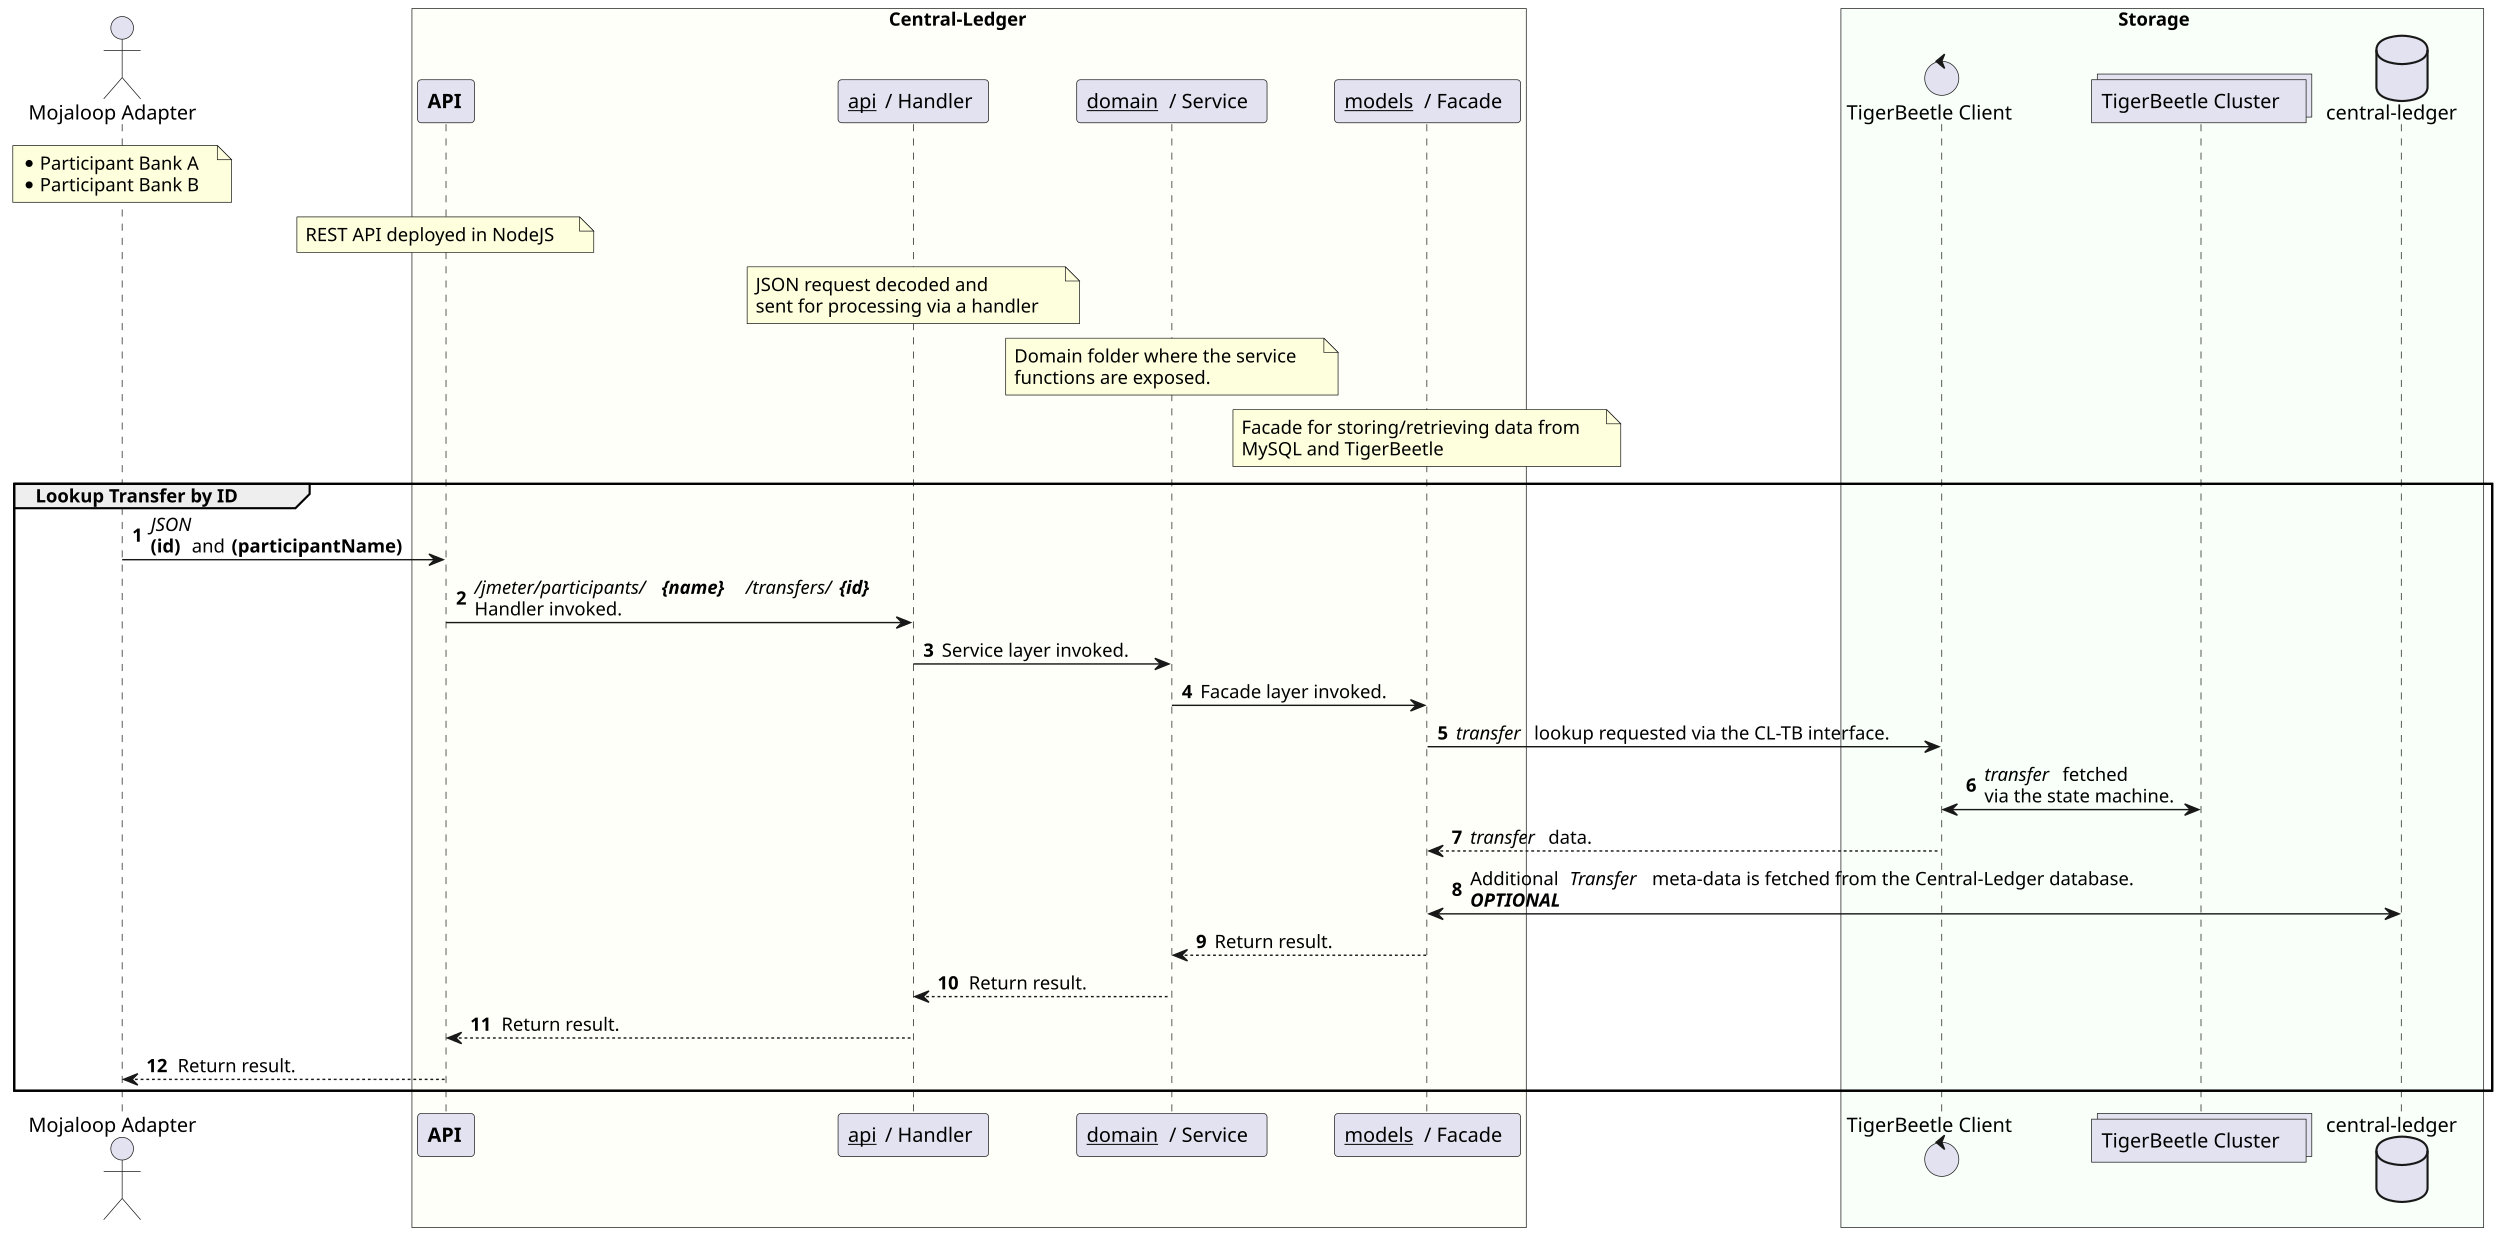
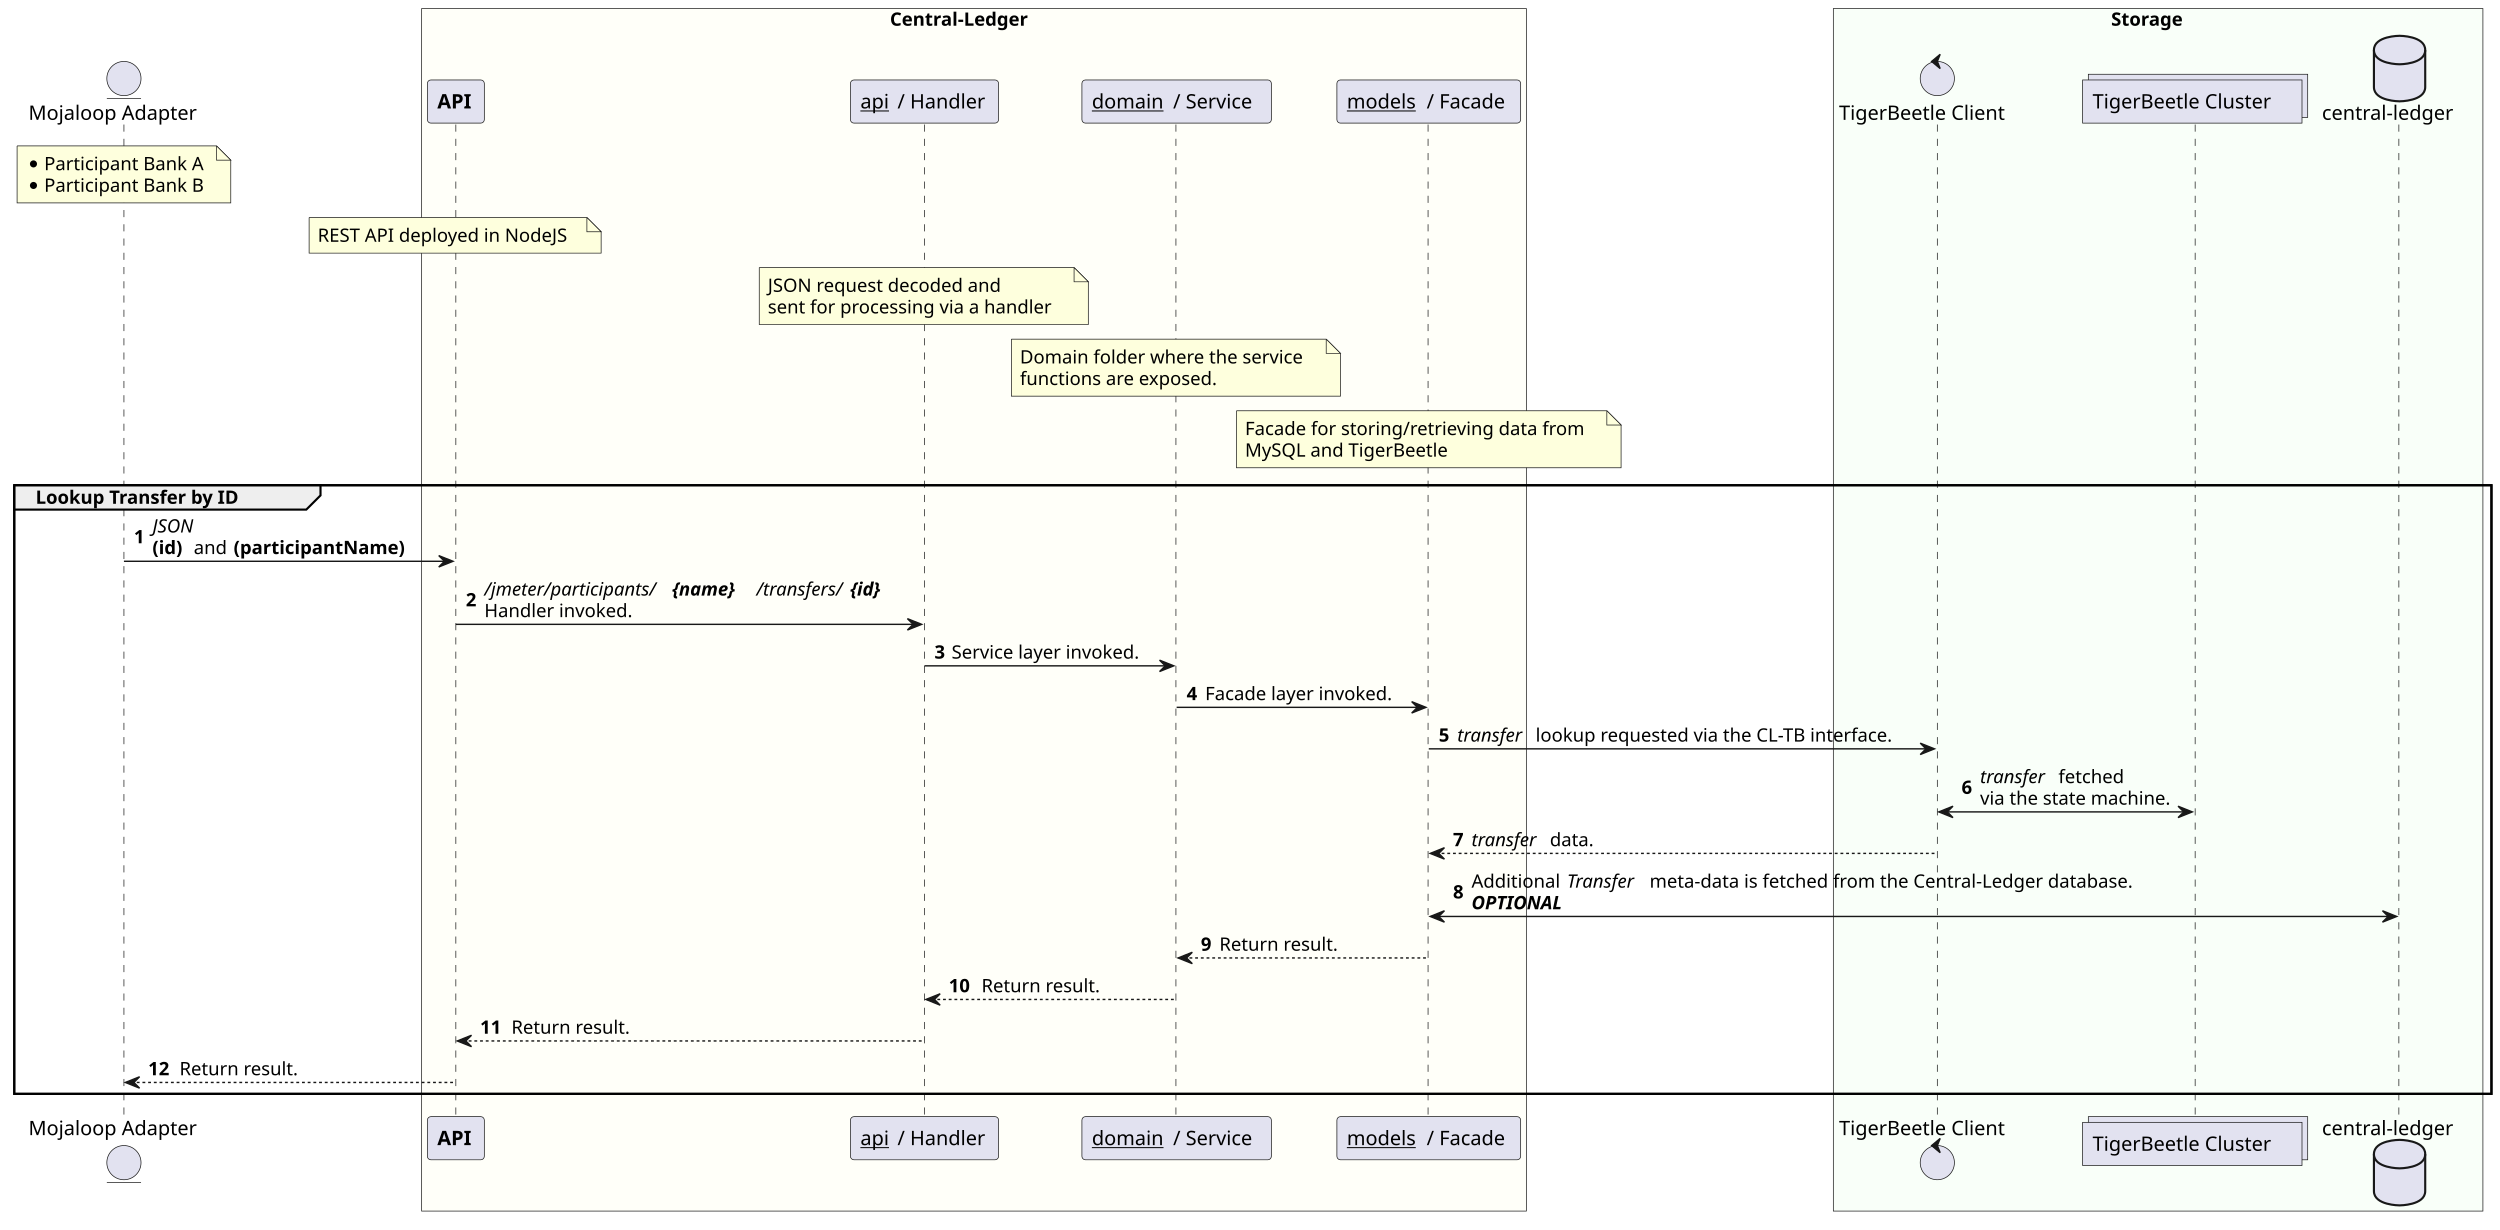
- <svg xmlns="http://www.w3.org/2000/svg" contentStyleType="text/css" height="870px" preserveAspectRatio="none" style="width:1760px;height:870px;background:#FFFFFF;" version="1.1" viewBox="0 0 1760 870" width="1760px" zoomAndPan="magnify">
+ <svg xmlns="http://www.w3.org/2000/svg" contentStyleType="text/css" height="863px" preserveAspectRatio="none" style="width:1755px;height:863px;background:#FFFFFF;" version="1.1" viewBox="0 0 1755 863" width="1755px" zoomAndPan="magnify">
  <defs />
  <g>
-     <rect fill="#FFFFF9" height="858.18" style="stroke:#181818;stroke-width:0.5;" width="784.5" x="290" y="6" />
-     <text fill="#000000" font-family="sans-serif" font-size="13" font-weight="bold" lengthAdjust="spacing" textLength="108" x="625.75" y="18.067">Central-Ledger</text>
-     <rect fill="#F9FFF9" height="858.18" style="stroke:#181818;stroke-width:0.5;" width="452.5" x="1296" y="6" />
-     <text fill="#000000" font-family="sans-serif" font-size="13" font-weight="bold" lengthAdjust="spacing" textLength="57" x="1491.25" y="18.067">Storage</text>
-     <rect height="427.258" style="stroke:#000000;stroke-width:1.5;fill:none;" width="1744.5" x="10" y="340.625" />
-     <line style="stroke:#181818;stroke-width:0.5;fill:none;stroke-dasharray:5.0,5.0;" x1="86" x2="86" y1="87.43" y2="784.883" />
-     <line style="stroke:#181818;stroke-width:0.5;fill:none;stroke-dasharray:5.0,5.0;" x1="314" x2="314" y1="87.43" y2="784.883" />
-     <line style="stroke:#181818;stroke-width:0.5;fill:none;stroke-dasharray:5.0,5.0;" x1="643" x2="643" y1="87.43" y2="784.883" />
-     <line style="stroke:#181818;stroke-width:0.5;fill:none;stroke-dasharray:5.0,5.0;" x1="825" x2="825" y1="87.43" y2="784.883" />
-     <line style="stroke:#181818;stroke-width:0.5;fill:none;stroke-dasharray:5.0,5.0;" x1="1004.5" x2="1004.5" y1="87.43" y2="784.883" />
-     <line style="stroke:#181818;stroke-width:0.5;fill:none;stroke-dasharray:5.0,5.0;" x1="1367" x2="1367" y1="87.43" y2="784.883" />
-     <line style="stroke:#181818;stroke-width:0.5;fill:none;stroke-dasharray:5.0,5.0;" x1="1549.5" x2="1549.5" y1="87.43" y2="784.883" />
-     <line style="stroke:#181818;stroke-width:0.5;fill:none;stroke-dasharray:5.0,5.0;" x1="1690.5" x2="1690.5" y1="87.43" y2="784.883" />
-     <text fill="#000000" font-family="sans-serif" font-size="14" lengthAdjust="spacing" textLength="126" x="20" y="84.128">Mojaloop Adapter</text>
-     <ellipse cx="86" cy="19.633" fill="#E2E2F0" rx="8" ry="8" style="stroke:#181818;stroke-width:0.5;" />
-     <path d="M86,27.633 L86,54.633 M73,35.633 L99,35.633 M86,54.633 L73,69.633 M86,54.633 L99,69.633 " fill="none" style="stroke:#181818;stroke-width:0.5;" />
-     <text fill="#000000" font-family="sans-serif" font-size="14" lengthAdjust="spacing" textLength="126" x="20" y="796.878">Mojaloop Adapter</text>
-     <ellipse cx="86" cy="808.68" fill="#E2E2F0" rx="8" ry="8" style="stroke:#181818;stroke-width:0.5;" />
-     <path d="M86,816.68 L86,843.68 M73,824.68 L99,824.68 M86,843.68 L73,858.68 M86,843.68 L99,858.68 " fill="none" style="stroke:#181818;stroke-width:0.5;" />
-     <rect fill="#E2E2F0" height="30.297" rx="2.5" ry="2.5" style="stroke:#181818;stroke-width:0.5;" width="40" x="294" y="56.133" />
-     <text fill="#000000" font-family="sans-serif" font-size="14" font-weight="bold" lengthAdjust="spacing" textLength="26" x="301" y="76.128">API</text>
-     <rect fill="#E2E2F0" height="30.297" rx="2.5" ry="2.5" style="stroke:#181818;stroke-width:0.5;" width="40" x="294" y="783.883" />
-     <text fill="#000000" font-family="sans-serif" font-size="14" font-weight="bold" lengthAdjust="spacing" textLength="26" x="301" y="803.878">API</text>
-     <rect fill="#E2E2F0" height="30.297" rx="2.5" ry="2.5" style="stroke:#181818;stroke-width:0.5;" width="106" x="590" y="56.133" />
-     <text fill="#000000" font-family="sans-serif" font-size="14" lengthAdjust="spacing" text-decoration="underline" textLength="22" x="597" y="76.128">api</text>
-     <text fill="#000000" font-family="sans-serif" font-size="14" lengthAdjust="spacing" textLength="66" x="623" y="76.128">/ Handler</text>
-     <rect fill="#E2E2F0" height="30.297" rx="2.5" ry="2.5" style="stroke:#181818;stroke-width:0.5;" width="106" x="590" y="783.883" />
-     <text fill="#000000" font-family="sans-serif" font-size="14" lengthAdjust="spacing" text-decoration="underline" textLength="22" x="597" y="803.878">api</text>
-     <text fill="#000000" font-family="sans-serif" font-size="14" lengthAdjust="spacing" textLength="66" x="623" y="803.878">/ Handler</text>
-     <rect fill="#E2E2F0" height="30.297" rx="2.5" ry="2.5" style="stroke:#181818;stroke-width:0.5;" width="134" x="758" y="56.133" />
-     <text fill="#000000" font-family="sans-serif" font-size="14" lengthAdjust="spacing" text-decoration="underline" textLength="54" x="765" y="76.128">domain</text>
-     <text fill="#000000" font-family="sans-serif" font-size="14" lengthAdjust="spacing" textLength="62" x="823" y="76.128">/ Service</text>
-     <rect fill="#E2E2F0" height="30.297" rx="2.5" ry="2.5" style="stroke:#181818;stroke-width:0.5;" width="134" x="758" y="783.883" />
-     <text fill="#000000" font-family="sans-serif" font-size="14" lengthAdjust="spacing" text-decoration="underline" textLength="54" x="765" y="803.878">domain</text>
-     <text fill="#000000" font-family="sans-serif" font-size="14" lengthAdjust="spacing" textLength="62" x="823" y="803.878">/ Service</text>
-     <rect fill="#E2E2F0" height="30.297" rx="2.5" ry="2.5" style="stroke:#181818;stroke-width:0.5;" width="131" x="939.5" y="56.133" />
-     <text fill="#000000" font-family="sans-serif" font-size="14" lengthAdjust="spacing" text-decoration="underline" textLength="52" x="946.5" y="76.128">models</text>
-     <text fill="#000000" font-family="sans-serif" font-size="14" lengthAdjust="spacing" textLength="61" x="1002.5" y="76.128">/ Facade</text>
-     <rect fill="#E2E2F0" height="30.297" rx="2.5" ry="2.5" style="stroke:#181818;stroke-width:0.5;" width="131" x="939.5" y="783.883" />
-     <text fill="#000000" font-family="sans-serif" font-size="14" lengthAdjust="spacing" text-decoration="underline" textLength="52" x="946.5" y="803.878">models</text>
-     <text fill="#000000" font-family="sans-serif" font-size="14" lengthAdjust="spacing" textLength="61" x="1002.5" y="803.878">/ Facade</text>
-     <text fill="#000000" font-family="sans-serif" font-size="14" lengthAdjust="spacing" textLength="128" x="1300" y="84.128">TigerBeetle Client</text>
-     <ellipse cx="1367" cy="55.133" fill="#E2E2F0" rx="12" ry="12" style="stroke:#181818;stroke-width:0.5;" />
-     <polygon fill="#181818" points="1363,43.133,1369,38.133,1367,43.133,1369,48.133,1363,43.133" style="stroke:#181818;stroke-width:1.0;" />
-     <text fill="#000000" font-family="sans-serif" font-size="14" lengthAdjust="spacing" textLength="128" x="1300" y="796.878">TigerBeetle Client</text>
-     <ellipse cx="1367" cy="816.18" fill="#E2E2F0" rx="12" ry="12" style="stroke:#181818;stroke-width:0.5;" />
-     <polygon fill="#181818" points="1363,804.18,1369,799.18,1367,804.18,1369,809.18,1363,804.18" style="stroke:#181818;stroke-width:1.0;" />
-     <rect fill="#E2E2F0" height="30.297" style="stroke:#181818;stroke-width:0.5;" width="151" x="1476.5" y="52.133" />
-     <rect fill="#E2E2F0" height="30.297" style="stroke:#181818;stroke-width:0.5;" width="151" x="1472.5" y="56.133" />
-     <text fill="#000000" font-family="sans-serif" font-size="14" lengthAdjust="spacing" textLength="137" x="1479.5" y="76.128">TigerBeetle Cluster</text>
-     <rect fill="#E2E2F0" height="30.297" style="stroke:#181818;stroke-width:0.5;" width="151" x="1476.5" y="783.883" />
-     <rect fill="#E2E2F0" height="30.297" style="stroke:#181818;stroke-width:0.5;" width="151" x="1472.5" y="787.883" />
-     <text fill="#000000" font-family="sans-serif" font-size="14" lengthAdjust="spacing" textLength="137" x="1479.5" y="807.878">TigerBeetle Cluster</text>
-     <text fill="#000000" font-family="sans-serif" font-size="14" lengthAdjust="spacing" textLength="101" x="1637.5" y="84.128">central-ledger</text>
-     <path d="M1673,35.133 C1673,25.133 1691,25.133 1691,25.133 C1691,25.133 1709,25.133 1709,35.133 L1709,61.133 C1709,71.133 1691,71.133 1691,71.133 C1691,71.133 1673,71.133 1673,61.133 L1673,35.133 " fill="#E2E2F0" style="stroke:#181818;stroke-width:1.5;" />
-     <path d="M1673,35.133 C1673,45.133 1691,45.133 1691,45.133 C1691,45.133 1709,45.133 1709,35.133 " fill="none" style="stroke:#181818;stroke-width:1.5;" />
-     <text fill="#000000" font-family="sans-serif" font-size="14" lengthAdjust="spacing" textLength="101" x="1637.5" y="796.878">central-ledger</text>
-     <path d="M1673,810.18 C1673,800.18 1691,800.18 1691,800.18 C1691,800.18 1709,800.18 1709,810.18 L1709,836.18 C1709,846.18 1691,846.18 1691,846.18 C1691,846.18 1673,846.18 1673,836.18 L1673,810.18 " fill="#E2E2F0" style="stroke:#181818;stroke-width:1.5;" />
-     <path d="M1673,810.18 C1673,820.18 1691,820.18 1691,820.18 C1691,820.18 1709,820.18 1709,810.18 " fill="none" style="stroke:#181818;stroke-width:1.5;" />
-     <path d="M9,102.43 L9,142.43 L163,142.43 L163,112.43 L153,102.43 L9,102.43 " fill="#FEFFDD" style="stroke:#181818;stroke-width:0.5;" />
-     <path d="M153,102.43 L153,112.43 L163,112.43 L153,102.43 " fill="#FEFFDD" style="stroke:#181818;stroke-width:0.5;" />
-     <ellipse cx="20.5" cy="115.062" fill="#000000" rx="2.5" ry="2.5" style="stroke:#000000;stroke-width:0.0;" />
-     <text fill="#000000" font-family="sans-serif" font-size="13" lengthAdjust="spacing" textLength="120" x="28" y="119.497">Participant Bank A</text>
-     <ellipse cx="20.5" cy="130.195" fill="#000000" rx="2.5" ry="2.5" style="stroke:#000000;stroke-width:0.0;" />
-     <text fill="#000000" font-family="sans-serif" font-size="13" lengthAdjust="spacing" textLength="120" x="28" y="134.629">Participant Bank B</text>
-     <path d="M209,152.695 L209,177.695 L418,177.695 L418,162.695 L408,152.695 L209,152.695 " fill="#FEFFDD" style="stroke:#181818;stroke-width:0.5;" />
-     <path d="M408,152.695 L408,162.695 L418,162.695 L408,152.695 " fill="#FEFFDD" style="stroke:#181818;stroke-width:0.5;" />
-     <text fill="#000000" font-family="sans-serif" font-size="13" lengthAdjust="spacing" textLength="188" x="215" y="169.762">REST API deployed in NodeJS</text>
-     <path d="M526,187.828 L526,227.828 L760,227.828 L760,197.828 L750,187.828 L526,187.828 " fill="#FEFFDD" style="stroke:#181818;stroke-width:0.5;" />
-     <path d="M750,187.828 L750,197.828 L760,197.828 L750,187.828 " fill="#FEFFDD" style="stroke:#181818;stroke-width:0.5;" />
-     <text fill="#000000" font-family="sans-serif" font-size="13" lengthAdjust="spacing" textLength="172" x="532" y="204.895">JSON request decoded and</text>
-     <text fill="#000000" font-family="sans-serif" font-size="13" lengthAdjust="spacing" textLength="213" x="532" y="220.028">sent for processing via a handler</text>
-     <path d="M708,238.094 L708,278.094 L942,278.094 L942,248.094 L932,238.094 L708,238.094 " fill="#FEFFDD" style="stroke:#181818;stroke-width:0.5;" />
-     <path d="M932,238.094 L932,248.094 L942,248.094 L932,238.094 " fill="#FEFFDD" style="stroke:#181818;stroke-width:0.5;" />
-     <text fill="#000000" font-family="sans-serif" font-size="13" lengthAdjust="spacing" textLength="213" x="714" y="255.161">Domain folder where the service</text>
-     <text fill="#000000" font-family="sans-serif" font-size="13" lengthAdjust="spacing" textLength="148" x="714" y="270.293">functions are exposed.</text>
-     <path d="M868,288.359 L868,328.359 L1141,328.359 L1141,298.359 L1131,288.359 L868,288.359 " fill="#FEFFDD" style="stroke:#181818;stroke-width:0.5;" />
-     <path d="M1131,288.359 L1131,298.359 L1141,298.359 L1131,288.359 " fill="#FEFFDD" style="stroke:#181818;stroke-width:0.5;" />
-     <text fill="#000000" font-family="sans-serif" font-size="13" lengthAdjust="spacing" textLength="252" x="874" y="305.426">Facade for storing/retrieving data from</text>
-     <text fill="#000000" font-family="sans-serif" font-size="13" lengthAdjust="spacing" textLength="151" x="874" y="320.559">MySQL and TigerBeetle</text>
-     <path d="M10,340.625 L218,340.625 L218,347.758 L208,357.758 L10,357.758 L10,340.625 " fill="#EEEEEE" style="stroke:#000000;stroke-width:1.5;" />
-     <rect fill="none" height="427.258" style="stroke:#000000;stroke-width:1.5;" width="1744.5" x="10" y="340.625" />
-     <text fill="#000000" font-family="sans-serif" font-size="13" font-weight="bold" lengthAdjust="spacing" textLength="163" x="25" y="353.692">Lookup Transfer by ID</text>
-     <polygon fill="#181818" points="302,390.023,312,394.023,302,398.023,306,394.023" style="stroke:#181818;stroke-width:1.0;" />
-     <line style="stroke:#181818;stroke-width:1.0;" x1="86" x2="308" y1="394.023" y2="394.023" />
-     <text fill="#000000" font-family="sans-serif" font-size="13" font-weight="bold" lengthAdjust="spacing" textLength="9" x="93" y="381.391">1</text>
-     <text fill="#000000" font-family="sans-serif" font-size="13" font-style="italic" lengthAdjust="spacing" textLength="32" x="106" y="373.825">JSON</text>
-     <text fill="#000000" font-family="sans-serif" font-size="13" lengthAdjust="spacing" textLength="4" x="138" y="373.825"> </text>
-     <text fill="#000000" font-family="sans-serif" font-size="13" font-weight="bold" lengthAdjust="spacing" textLength="25" x="106" y="388.957">(id)</text>
-     <text fill="#000000" font-family="sans-serif" font-size="13" lengthAdjust="spacing" textLength="24" x="135" y="388.957">and</text>
-     <text fill="#000000" font-family="sans-serif" font-size="13" font-weight="bold" lengthAdjust="spacing" textLength="134" x="163" y="388.957">(participantName)</text>
-     <polygon fill="#181818" points="631,434.289,641,438.289,631,442.289,635,438.289" style="stroke:#181818;stroke-width:1.0;" />
-     <line style="stroke:#181818;stroke-width:1.0;" x1="314" x2="637" y1="438.289" y2="438.289" />
-     <text fill="#000000" font-family="sans-serif" font-size="13" font-weight="bold" lengthAdjust="spacing" textLength="9" x="321" y="425.657">2</text>
-     <text fill="#000000" font-family="sans-serif" font-size="13" font-style="italic" lengthAdjust="spacing" textLength="132" x="334" y="418.09">/jmeter/participants/</text>
-     <text fill="#000000" font-family="sans-serif" font-size="13" font-style="italic" font-weight="bold" lengthAdjust="spacing" textLength="59" x="466" y="418.09">{name}</text>
-     <text fill="#000000" font-family="sans-serif" font-size="13" font-style="italic" lengthAdjust="spacing" textLength="66" x="525" y="418.09">/transfers/</text>
-     <text fill="#000000" font-family="sans-serif" font-size="13" font-style="italic" font-weight="bold" lengthAdjust="spacing" textLength="31" x="591" y="418.09">{id}</text>
-     <text fill="#000000" font-family="sans-serif" font-size="13" lengthAdjust="spacing" textLength="4" x="622" y="418.09"> </text>
-     <text fill="#000000" font-family="sans-serif" font-size="13" lengthAdjust="spacing" textLength="111" x="334" y="433.223">Handler invoked.</text>
-     <polygon fill="#181818" points="813,463.422,823,467.422,813,471.422,817,467.422" style="stroke:#181818;stroke-width:1.0;" />
-     <line style="stroke:#181818;stroke-width:1.0;" x1="643" x2="819" y1="467.422" y2="467.422" />
-     <text fill="#000000" font-family="sans-serif" font-size="13" font-weight="bold" lengthAdjust="spacing" textLength="9" x="650" y="462.356">3</text>
-     <text fill="#000000" font-family="sans-serif" font-size="13" lengthAdjust="spacing" textLength="145" x="663" y="462.356">Service layer invoked.</text>
-     <polygon fill="#181818" points="993,492.555,1003,496.555,993,500.555,997,496.555" style="stroke:#181818;stroke-width:1.0;" />
-     <line style="stroke:#181818;stroke-width:1.0;" x1="825" x2="999" y1="496.555" y2="496.555" />
-     <text fill="#000000" font-family="sans-serif" font-size="13" font-weight="bold" lengthAdjust="spacing" textLength="9" x="832" y="491.489">4</text>
-     <text fill="#000000" font-family="sans-serif" font-size="13" lengthAdjust="spacing" textLength="143" x="845" y="491.489">Facade layer invoked.</text>
-     <polygon fill="#181818" points="1355,521.688,1365,525.688,1355,529.688,1359,525.688" style="stroke:#181818;stroke-width:1.0;" />
-     <line style="stroke:#181818;stroke-width:1.0;" x1="1005" x2="1361" y1="525.688" y2="525.688" />
-     <text fill="#000000" font-family="sans-serif" font-size="13" font-weight="bold" lengthAdjust="spacing" textLength="9" x="1012" y="520.622">5</text>
-     <text fill="#000000" font-family="sans-serif" font-size="13" font-style="italic" lengthAdjust="spacing" textLength="51" x="1025" y="520.622">transfer</text>
-     <text fill="#000000" font-family="sans-serif" font-size="13" lengthAdjust="spacing" textLength="270" x="1080" y="520.622">lookup requested via the CL-TB interface.</text>
-     <polygon fill="#181818" points="1378,565.953,1368,569.953,1378,573.953,1374,569.953" style="stroke:#181818;stroke-width:1.0;" />
-     <polygon fill="#181818" points="1538,565.953,1548,569.953,1538,573.953,1542,569.953" style="stroke:#181818;stroke-width:1.0;" />
-     <line style="stroke:#181818;stroke-width:1.0;" x1="1372" x2="1544" y1="569.953" y2="569.953" />
-     <text fill="#000000" font-family="sans-serif" font-size="13" font-weight="bold" lengthAdjust="spacing" textLength="9" x="1384" y="557.321">6</text>
-     <text fill="#000000" font-family="sans-serif" font-size="13" font-style="italic" lengthAdjust="spacing" textLength="51" x="1397" y="549.754">transfer</text>
-     <text fill="#000000" font-family="sans-serif" font-size="13" lengthAdjust="spacing" textLength="49" x="1452" y="549.754">fetched</text>
-     <text fill="#000000" font-family="sans-serif" font-size="13" lengthAdjust="spacing" textLength="146" x="1397" y="564.887">via the state machine.</text>
-     <polygon fill="#181818" points="1016,595.086,1006,599.086,1016,603.086,1012,599.086" style="stroke:#181818;stroke-width:1.0;" />
-     <line style="stroke:#181818;stroke-width:1.0;stroke-dasharray:2.0,2.0;" x1="1010" x2="1366" y1="599.086" y2="599.086" />
-     <text fill="#000000" font-family="sans-serif" font-size="13" font-weight="bold" lengthAdjust="spacing" textLength="9" x="1022" y="594.02">7</text>
-     <text fill="#000000" font-family="sans-serif" font-size="13" font-style="italic" lengthAdjust="spacing" textLength="51" x="1035" y="594.02">transfer</text>
-     <text fill="#000000" font-family="sans-serif" font-size="13" lengthAdjust="spacing" textLength="33" x="1090" y="594.02">data.</text>
-     <polygon fill="#181818" points="1016,639.352,1006,643.352,1016,647.352,1012,643.352" style="stroke:#181818;stroke-width:1.0;" />
-     <polygon fill="#181818" points="1679,639.352,1689,643.352,1679,647.352,1683,643.352" style="stroke:#181818;stroke-width:1.0;" />
-     <line style="stroke:#181818;stroke-width:1.0;" x1="1010" x2="1685" y1="643.352" y2="643.352" />
-     <text fill="#000000" font-family="sans-serif" font-size="13" font-weight="bold" lengthAdjust="spacing" textLength="9" x="1022" y="630.719">8</text>
-     <text fill="#000000" font-family="sans-serif" font-size="13" lengthAdjust="spacing" textLength="66" x="1035" y="623.153">Additional</text>
-     <text fill="#000000" font-family="sans-serif" font-size="13" font-style="italic" lengthAdjust="spacing" textLength="54" x="1105" y="623.153">Transfer</text>
-     <text fill="#000000" font-family="sans-serif" font-size="13" lengthAdjust="spacing" textLength="364" x="1163" y="623.153">meta-data is fetched from the Central-Ledger database.</text>
-     <text fill="#000000" font-family="sans-serif" font-size="13" font-style="italic" font-weight="bold" lengthAdjust="spacing" textLength="75" x="1035" y="638.286">OPTIONAL</text>
-     <polygon fill="#181818" points="836,668.484,826,672.484,836,676.484,832,672.484" style="stroke:#181818;stroke-width:1.0;" />
-     <line style="stroke:#181818;stroke-width:1.0;stroke-dasharray:2.0,2.0;" x1="830" x2="1004" y1="672.484" y2="672.484" />
-     <text fill="#000000" font-family="sans-serif" font-size="13" font-weight="bold" lengthAdjust="spacing" textLength="9" x="842" y="667.418">9</text>
-     <text fill="#000000" font-family="sans-serif" font-size="13" lengthAdjust="spacing" textLength="88" x="855" y="667.418">Return result.</text>
-     <polygon fill="#181818" points="654,697.617,644,701.617,654,705.617,650,701.617" style="stroke:#181818;stroke-width:1.0;" />
-     <line style="stroke:#181818;stroke-width:1.0;stroke-dasharray:2.0,2.0;" x1="648" x2="824" y1="701.617" y2="701.617" />
-     <text fill="#000000" font-family="sans-serif" font-size="13" font-weight="bold" lengthAdjust="spacing" textLength="18" x="660" y="696.551">10</text>
-     <text fill="#000000" font-family="sans-serif" font-size="13" lengthAdjust="spacing" textLength="88" x="682" y="696.551">Return result.</text>
-     <polygon fill="#181818" points="325,726.75,315,730.75,325,734.75,321,730.75" style="stroke:#181818;stroke-width:1.0;" />
-     <line style="stroke:#181818;stroke-width:1.0;stroke-dasharray:2.0,2.0;" x1="319" x2="642" y1="730.75" y2="730.75" />
-     <text fill="#000000" font-family="sans-serif" font-size="13" font-weight="bold" lengthAdjust="spacing" textLength="18" x="331" y="725.684">11</text>
-     <text fill="#000000" font-family="sans-serif" font-size="13" lengthAdjust="spacing" textLength="88" x="353" y="725.684">Return result.</text>
-     <polygon fill="#181818" points="97,755.883,87,759.883,97,763.883,93,759.883" style="stroke:#181818;stroke-width:1.0;" />
-     <line style="stroke:#181818;stroke-width:1.0;stroke-dasharray:2.0,2.0;" x1="91" x2="313" y1="759.883" y2="759.883" />
-     <text fill="#000000" font-family="sans-serif" font-size="13" font-weight="bold" lengthAdjust="spacing" textLength="18" x="103" y="754.817">12</text>
-     <text fill="#000000" font-family="sans-serif" font-size="13" lengthAdjust="spacing" textLength="88" x="125" y="754.817">Return result.</text>
+     <rect fill="#FFFFF9" height="844.18" style="stroke:#181818;stroke-width:0.5;" width="775.5" x="296" y="6" />
+     <text fill="#000000" font-family="sans-serif" font-size="13" font-weight="bold" lengthAdjust="spacing" textLength="113" x="624.75" y="18.067">Central-Ledger</text>
+     <rect fill="#F9FFF9" height="844.18" style="stroke:#181818;stroke-width:0.5;" width="456" x="1287" y="6" />
+     <text fill="#000000" font-family="sans-serif" font-size="13" font-weight="bold" lengthAdjust="spacing" textLength="61" x="1482" y="18.067">Storage</text>
+     <rect height="427.258" style="stroke:#000000;stroke-width:1.5;fill:none;" width="1739" x="10" y="340.625" />
+     <line style="stroke:#181818;stroke-width:0.5;fill:none;stroke-dasharray:5.0,5.0;" x1="87" x2="87" y1="87.43" y2="784.883" />
+     <line style="stroke:#181818;stroke-width:0.5;fill:none;stroke-dasharray:5.0,5.0;" x1="320" x2="320" y1="87.43" y2="784.883" />
+     <line style="stroke:#181818;stroke-width:0.5;fill:none;stroke-dasharray:5.0,5.0;" x1="649" x2="649" y1="87.43" y2="784.883" />
+     <line style="stroke:#181818;stroke-width:0.5;fill:none;stroke-dasharray:5.0,5.0;" x1="825.5" x2="825.5" y1="87.43" y2="784.883" />
+     <line style="stroke:#181818;stroke-width:0.5;fill:none;stroke-dasharray:5.0,5.0;" x1="1002.5" x2="1002.5" y1="87.43" y2="784.883" />
+     <line style="stroke:#181818;stroke-width:0.5;fill:none;stroke-dasharray:5.0,5.0;" x1="1360" x2="1360" y1="87.43" y2="784.883" />
+     <line style="stroke:#181818;stroke-width:0.5;fill:none;stroke-dasharray:5.0,5.0;" x1="1541" x2="1541" y1="87.43" y2="784.883" />
+     <line style="stroke:#181818;stroke-width:0.5;fill:none;stroke-dasharray:5.0,5.0;" x1="1684" x2="1684" y1="87.43" y2="784.883" />
+     <text fill="#000000" font-family="sans-serif" font-size="14" lengthAdjust="spacing" textLength="128" x="20" y="84.128">Mojaloop Adapter</text>
+     <ellipse cx="87" cy="55.133" fill="#E2E2F0" rx="12" ry="12" style="stroke:#181818;stroke-width:0.5;" />
+     <line style="stroke:#181818;stroke-width:0.5;" x1="75" x2="99" y1="69.133" y2="69.133" />
+     <text fill="#000000" font-family="sans-serif" font-size="14" lengthAdjust="spacing" textLength="128" x="20" y="796.878">Mojaloop Adapter</text>
+     <ellipse cx="87" cy="816.18" fill="#E2E2F0" rx="12" ry="12" style="stroke:#181818;stroke-width:0.5;" />
+     <line style="stroke:#181818;stroke-width:0.5;" x1="75" x2="99" y1="830.18" y2="830.18" />
+     <rect fill="#E2E2F0" height="30.297" rx="2.5" ry="2.5" style="stroke:#181818;stroke-width:0.5;" width="40" x="300" y="56.133" />
+     <text fill="#000000" font-family="sans-serif" font-size="14" font-weight="bold" lengthAdjust="spacing" textLength="26" x="307" y="76.128">API</text>
+     <rect fill="#E2E2F0" height="30.297" rx="2.5" ry="2.5" style="stroke:#181818;stroke-width:0.5;" width="40" x="300" y="783.883" />
+     <text fill="#000000" font-family="sans-serif" font-size="14" font-weight="bold" lengthAdjust="spacing" textLength="26" x="307" y="803.878">API</text>
+     <rect fill="#E2E2F0" height="30.297" rx="2.5" ry="2.5" style="stroke:#181818;stroke-width:0.5;" width="104" x="597" y="56.133" />
+     <text fill="#000000" font-family="sans-serif" font-size="14" lengthAdjust="spacing" text-decoration="underline" textLength="22" x="604" y="76.128">api</text>
+     <text fill="#000000" font-family="sans-serif" font-size="14" lengthAdjust="spacing" textLength="64" x="630" y="76.128">/ Handler</text>
+     <rect fill="#E2E2F0" height="30.297" rx="2.5" ry="2.5" style="stroke:#181818;stroke-width:0.5;" width="104" x="597" y="783.883" />
+     <text fill="#000000" font-family="sans-serif" font-size="14" lengthAdjust="spacing" text-decoration="underline" textLength="22" x="604" y="803.878">api</text>
+     <text fill="#000000" font-family="sans-serif" font-size="14" lengthAdjust="spacing" textLength="64" x="630" y="803.878">/ Handler</text>
+     <rect fill="#E2E2F0" height="30.297" rx="2.5" ry="2.5" style="stroke:#181818;stroke-width:0.5;" width="133" x="759.5" y="56.133" />
+     <text fill="#000000" font-family="sans-serif" font-size="14" lengthAdjust="spacing" text-decoration="underline" textLength="53" x="766.5" y="76.128">domain</text>
+     <text fill="#000000" font-family="sans-serif" font-size="14" lengthAdjust="spacing" textLength="62" x="823.5" y="76.128">/ Service</text>
+     <rect fill="#E2E2F0" height="30.297" rx="2.5" ry="2.5" style="stroke:#181818;stroke-width:0.5;" width="133" x="759.5" y="783.883" />
+     <text fill="#000000" font-family="sans-serif" font-size="14" lengthAdjust="spacing" text-decoration="underline" textLength="53" x="766.5" y="803.878">domain</text>
+     <text fill="#000000" font-family="sans-serif" font-size="14" lengthAdjust="spacing" textLength="62" x="823.5" y="803.878">/ Service</text>
+     <rect fill="#E2E2F0" height="30.297" rx="2.5" ry="2.5" style="stroke:#181818;stroke-width:0.5;" width="129" x="938.5" y="56.133" />
+     <text fill="#000000" font-family="sans-serif" font-size="14" lengthAdjust="spacing" text-decoration="underline" textLength="52" x="945.5" y="76.128">models</text>
+     <text fill="#000000" font-family="sans-serif" font-size="14" lengthAdjust="spacing" textLength="59" x="1001.5" y="76.128">/ Facade</text>
+     <rect fill="#E2E2F0" height="30.297" rx="2.5" ry="2.5" style="stroke:#181818;stroke-width:0.5;" width="129" x="938.5" y="783.883" />
+     <text fill="#000000" font-family="sans-serif" font-size="14" lengthAdjust="spacing" text-decoration="underline" textLength="52" x="945.5" y="803.878">models</text>
+     <text fill="#000000" font-family="sans-serif" font-size="14" lengthAdjust="spacing" textLength="59" x="1001.5" y="803.878">/ Facade</text>
+     <text fill="#000000" font-family="sans-serif" font-size="14" lengthAdjust="spacing" textLength="132" x="1291" y="84.128">TigerBeetle Client</text>
+     <ellipse cx="1360" cy="55.133" fill="#E2E2F0" rx="12" ry="12" style="stroke:#181818;stroke-width:0.5;" />
+     <polygon fill="#181818" points="1356,43.133,1362,38.133,1360,43.133,1362,48.133,1356,43.133" style="stroke:#181818;stroke-width:1.0;" />
+     <text fill="#000000" font-family="sans-serif" font-size="14" lengthAdjust="spacing" textLength="132" x="1291" y="796.878">TigerBeetle Client</text>
+     <ellipse cx="1360" cy="816.18" fill="#E2E2F0" rx="12" ry="12" style="stroke:#181818;stroke-width:0.5;" />
+     <polygon fill="#181818" points="1356,804.18,1362,799.18,1360,804.18,1362,809.18,1356,804.18" style="stroke:#181818;stroke-width:1.0;" />
+     <rect fill="#E2E2F0" height="30.297" style="stroke:#181818;stroke-width:0.5;" width="154" x="1466" y="52.133" />
+     <rect fill="#E2E2F0" height="30.297" style="stroke:#181818;stroke-width:0.5;" width="154" x="1462" y="56.133" />
+     <text fill="#000000" font-family="sans-serif" font-size="14" lengthAdjust="spacing" textLength="140" x="1469" y="76.128">TigerBeetle Cluster</text>
+     <rect fill="#E2E2F0" height="30.297" style="stroke:#181818;stroke-width:0.5;" width="154" x="1466" y="783.883" />
+     <rect fill="#E2E2F0" height="30.297" style="stroke:#181818;stroke-width:0.5;" width="154" x="1462" y="787.883" />
+     <text fill="#000000" font-family="sans-serif" font-size="14" lengthAdjust="spacing" textLength="140" x="1469" y="807.878">TigerBeetle Cluster</text>
+     <text fill="#000000" font-family="sans-serif" font-size="14" lengthAdjust="spacing" textLength="103" x="1630" y="84.128">central-ledger</text>
+     <path d="M1666.5,35.133 C1666.5,25.133 1684.5,25.133 1684.5,25.133 C1684.5,25.133 1702.5,25.133 1702.5,35.133 L1702.5,61.133 C1702.5,71.133 1684.5,71.133 1684.5,71.133 C1684.5,71.133 1666.5,71.133 1666.5,61.133 L1666.5,35.133 " fill="#E2E2F0" style="stroke:#181818;stroke-width:1.5;" />
+     <path d="M1666.5,35.133 C1666.5,45.133 1684.5,45.133 1684.5,45.133 C1684.5,45.133 1702.5,45.133 1702.5,35.133 " fill="none" style="stroke:#181818;stroke-width:1.5;" />
+     <text fill="#000000" font-family="sans-serif" font-size="14" lengthAdjust="spacing" textLength="103" x="1630" y="796.878">central-ledger</text>
+     <path d="M1666.5,810.18 C1666.5,800.18 1684.5,800.18 1684.5,800.18 C1684.5,800.18 1702.5,800.18 1702.5,810.18 L1702.5,836.18 C1702.5,846.18 1684.5,846.18 1684.5,846.18 C1684.5,846.18 1666.5,846.18 1666.5,836.18 L1666.5,810.18 " fill="#E2E2F0" style="stroke:#181818;stroke-width:1.5;" />
+     <path d="M1666.5,810.18 C1666.5,820.18 1684.5,820.18 1684.5,820.18 C1684.5,820.18 1702.5,820.18 1702.5,810.18 " fill="none" style="stroke:#181818;stroke-width:1.5;" />
+     <path d="M12,102.43 L12,142.43 L162,142.43 L162,112.43 L152,102.43 L12,102.43 " fill="#FEFFDD" style="stroke:#181818;stroke-width:0.5;" />
+     <path d="M152,102.43 L152,112.43 L162,112.43 L152,102.43 " fill="#FEFFDD" style="stroke:#181818;stroke-width:0.5;" />
+     <ellipse cx="23.5" cy="115.062" fill="#000000" rx="2.5" ry="2.5" style="stroke:#000000;stroke-width:0.0;" />
+     <text fill="#000000" font-family="sans-serif" font-size="13" lengthAdjust="spacing" textLength="116" x="31" y="119.497">Participant Bank A</text>
+     <ellipse cx="23.5" cy="130.195" fill="#000000" rx="2.5" ry="2.5" style="stroke:#000000;stroke-width:0.0;" />
+     <text fill="#000000" font-family="sans-serif" font-size="13" lengthAdjust="spacing" textLength="115" x="31" y="134.629">Participant Bank B</text>
+     <path d="M217,152.695 L217,177.695 L422,177.695 L422,162.695 L412,152.695 L217,152.695 " fill="#FEFFDD" style="stroke:#181818;stroke-width:0.5;" />
+     <path d="M412,152.695 L412,162.695 L422,162.695 L412,152.695 " fill="#FEFFDD" style="stroke:#181818;stroke-width:0.5;" />
+     <text fill="#000000" font-family="sans-serif" font-size="13" lengthAdjust="spacing" textLength="184" x="223" y="169.762">REST API deployed in NodeJS</text>
+     <path d="M533,187.828 L533,227.828 L764,227.828 L764,197.828 L754,187.828 L533,187.828 " fill="#FEFFDD" style="stroke:#181818;stroke-width:0.5;" />
+     <path d="M754,187.828 L754,197.828 L764,197.828 L754,187.828 " fill="#FEFFDD" style="stroke:#181818;stroke-width:0.5;" />
+     <text fill="#000000" font-family="sans-serif" font-size="13" lengthAdjust="spacing" textLength="171" x="539" y="204.895">JSON request decoded and</text>
+     <text fill="#000000" font-family="sans-serif" font-size="13" lengthAdjust="spacing" textLength="210" x="539" y="220.028">sent for processing via a handler</text>
+     <path d="M710,238.094 L710,278.094 L941,278.094 L941,248.094 L931,238.094 L710,238.094 " fill="#FEFFDD" style="stroke:#181818;stroke-width:0.5;" />
+     <path d="M931,238.094 L931,248.094 L941,248.094 L931,238.094 " fill="#FEFFDD" style="stroke:#181818;stroke-width:0.5;" />
+     <text fill="#000000" font-family="sans-serif" font-size="13" lengthAdjust="spacing" textLength="210" x="716" y="255.161">Domain folder where the service</text>
+     <text fill="#000000" font-family="sans-serif" font-size="13" lengthAdjust="spacing" textLength="147" x="716" y="270.293">functions are exposed.</text>
+     <path d="M868,288.359 L868,328.359 L1138,328.359 L1138,298.359 L1128,288.359 L868,288.359 " fill="#FEFFDD" style="stroke:#181818;stroke-width:0.5;" />
+     <path d="M1128,288.359 L1128,298.359 L1138,298.359 L1128,288.359 " fill="#FEFFDD" style="stroke:#181818;stroke-width:0.5;" />
+     <text fill="#000000" font-family="sans-serif" font-size="13" lengthAdjust="spacing" textLength="249" x="874" y="305.426">Facade for storing/retrieving data from</text>
+     <text fill="#000000" font-family="sans-serif" font-size="13" lengthAdjust="spacing" textLength="147" x="874" y="320.559">MySQL and TigerBeetle</text>
+     <path d="M10,340.625 L225,340.625 L225,347.758 L215,357.758 L10,357.758 L10,340.625 " fill="#EEEEEE" style="stroke:#000000;stroke-width:1.5;" />
+     <rect fill="none" height="427.258" style="stroke:#000000;stroke-width:1.5;" width="1739" x="10" y="340.625" />
+     <text fill="#000000" font-family="sans-serif" font-size="13" font-weight="bold" lengthAdjust="spacing" textLength="170" x="25" y="353.692">Lookup Transfer by ID</text>
+     <polygon fill="#181818" points="308,390.023,318,394.023,308,398.023,312,394.023" style="stroke:#181818;stroke-width:1.0;" />
+     <line style="stroke:#181818;stroke-width:1.0;" x1="87" x2="314" y1="394.023" y2="394.023" />
+     <text fill="#000000" font-family="sans-serif" font-size="13" font-weight="bold" lengthAdjust="spacing" textLength="9" x="94" y="381.391">1</text>
+     <text fill="#000000" font-family="sans-serif" font-size="13" font-style="italic" lengthAdjust="spacing" textLength="32" x="107" y="373.825">JSON</text>
+     <text fill="#000000" font-family="sans-serif" font-size="13" lengthAdjust="spacing" textLength="4" x="139" y="373.825"> </text>
+     <text fill="#000000" font-family="sans-serif" font-size="13" font-weight="bold" lengthAdjust="spacing" textLength="25" x="107" y="388.957">(id)</text>
+     <text fill="#000000" font-family="sans-serif" font-size="13" lengthAdjust="spacing" textLength="24" x="136" y="388.957">and</text>
+     <text fill="#000000" font-family="sans-serif" font-size="13" font-weight="bold" lengthAdjust="spacing" textLength="139" x="164" y="388.957">(participantName)</text>
+     <polygon fill="#181818" points="637,434.289,647,438.289,637,442.289,641,438.289" style="stroke:#181818;stroke-width:1.0;" />
+     <line style="stroke:#181818;stroke-width:1.0;" x1="320" x2="643" y1="438.289" y2="438.289" />
+     <text fill="#000000" font-family="sans-serif" font-size="13" font-weight="bold" lengthAdjust="spacing" textLength="9" x="327" y="425.657">2</text>
+     <text fill="#000000" font-family="sans-serif" font-size="13" font-style="italic" lengthAdjust="spacing" textLength="132" x="340" y="418.09">/jmeter/participants/</text>
+     <text fill="#000000" font-family="sans-serif" font-size="13" font-style="italic" font-weight="bold" lengthAdjust="spacing" textLength="59" x="472" y="418.09">{name}</text>
+     <text fill="#000000" font-family="sans-serif" font-size="13" font-style="italic" lengthAdjust="spacing" textLength="66" x="531" y="418.09">/transfers/</text>
+     <text fill="#000000" font-family="sans-serif" font-size="13" font-style="italic" font-weight="bold" lengthAdjust="spacing" textLength="31" x="597" y="418.09">{id}</text>
+     <text fill="#000000" font-family="sans-serif" font-size="13" lengthAdjust="spacing" textLength="4" x="628" y="418.09"> </text>
+     <text fill="#000000" font-family="sans-serif" font-size="13" lengthAdjust="spacing" textLength="107" x="340" y="433.223">Handler invoked.</text>
+     <polygon fill="#181818" points="814,463.422,824,467.422,814,471.422,818,467.422" style="stroke:#181818;stroke-width:1.0;" />
+     <line style="stroke:#181818;stroke-width:1.0;" x1="649" x2="820" y1="467.422" y2="467.422" />
+     <text fill="#000000" font-family="sans-serif" font-size="13" font-weight="bold" lengthAdjust="spacing" textLength="8" x="656" y="462.356">3</text>
+     <text fill="#000000" font-family="sans-serif" font-size="13" lengthAdjust="spacing" textLength="141" x="668" y="462.356">Service layer invoked.</text>
+     <polygon fill="#181818" points="991,492.555,1001,496.555,991,500.555,995,496.555" style="stroke:#181818;stroke-width:1.0;" />
+     <line style="stroke:#181818;stroke-width:1.0;" x1="826" x2="997" y1="496.555" y2="496.555" />
+     <text fill="#000000" font-family="sans-serif" font-size="13" font-weight="bold" lengthAdjust="spacing" textLength="9" x="833" y="491.489">4</text>
+     <text fill="#000000" font-family="sans-serif" font-size="13" lengthAdjust="spacing" textLength="140" x="846" y="491.489">Facade layer invoked.</text>
+     <polygon fill="#181818" points="1348,521.688,1358,525.688,1348,529.688,1352,525.688" style="stroke:#181818;stroke-width:1.0;" />
+     <line style="stroke:#181818;stroke-width:1.0;" x1="1003" x2="1354" y1="525.688" y2="525.688" />
+     <text fill="#000000" font-family="sans-serif" font-size="13" font-weight="bold" lengthAdjust="spacing" textLength="9" x="1010" y="520.622">5</text>
+     <text fill="#000000" font-family="sans-serif" font-size="13" font-style="italic" lengthAdjust="spacing" textLength="51" x="1023" y="520.622">transfer</text>
+     <text fill="#000000" font-family="sans-serif" font-size="13" lengthAdjust="spacing" textLength="265" x="1078" y="520.622">lookup requested via the CL-TB interface.</text>
+     <polygon fill="#181818" points="1371,565.953,1361,569.953,1371,573.953,1367,569.953" style="stroke:#181818;stroke-width:1.0;" />
+     <polygon fill="#181818" points="1529,565.953,1539,569.953,1529,573.953,1533,569.953" style="stroke:#181818;stroke-width:1.0;" />
+     <line style="stroke:#181818;stroke-width:1.0;" x1="1365" x2="1535" y1="569.953" y2="569.953" />
+     <text fill="#000000" font-family="sans-serif" font-size="13" font-weight="bold" lengthAdjust="spacing" textLength="9" x="1377" y="557.321">6</text>
+     <text fill="#000000" font-family="sans-serif" font-size="13" font-style="italic" lengthAdjust="spacing" textLength="51" x="1390" y="549.754">transfer</text>
+     <text fill="#000000" font-family="sans-serif" font-size="13" lengthAdjust="spacing" textLength="49" x="1445" y="549.754">fetched</text>
+     <text fill="#000000" font-family="sans-serif" font-size="13" lengthAdjust="spacing" textLength="144" x="1390" y="564.887">via the state machine.</text>
+     <polygon fill="#181818" points="1014,595.086,1004,599.086,1014,603.086,1010,599.086" style="stroke:#181818;stroke-width:1.0;" />
+     <line style="stroke:#181818;stroke-width:1.0;stroke-dasharray:2.0,2.0;" x1="1008" x2="1359" y1="599.086" y2="599.086" />
+     <text fill="#000000" font-family="sans-serif" font-size="13" font-weight="bold" lengthAdjust="spacing" textLength="9" x="1020" y="594.02">7</text>
+     <text fill="#000000" font-family="sans-serif" font-size="13" font-style="italic" lengthAdjust="spacing" textLength="51" x="1033" y="594.02">transfer</text>
+     <text fill="#000000" font-family="sans-serif" font-size="13" lengthAdjust="spacing" textLength="33" x="1088" y="594.02">data.</text>
+     <polygon fill="#181818" points="1014,639.352,1004,643.352,1014,647.352,1010,643.352" style="stroke:#181818;stroke-width:1.0;" />
+     <polygon fill="#181818" points="1672.5,639.352,1682.5,643.352,1672.5,647.352,1676.5,643.352" style="stroke:#181818;stroke-width:1.0;" />
+     <line style="stroke:#181818;stroke-width:1.0;" x1="1008" x2="1678.5" y1="643.352" y2="643.352" />
+     <text fill="#000000" font-family="sans-serif" font-size="13" font-weight="bold" lengthAdjust="spacing" textLength="9" x="1020" y="630.719">8</text>
+     <text fill="#000000" font-family="sans-serif" font-size="13" lengthAdjust="spacing" textLength="63" x="1033" y="623.153">Additional</text>
+     <text fill="#000000" font-family="sans-serif" font-size="13" font-style="italic" lengthAdjust="spacing" textLength="54" x="1100" y="623.153">Transfer</text>
+     <text fill="#000000" font-family="sans-serif" font-size="13" lengthAdjust="spacing" textLength="362" x="1158" y="623.153">meta-data is fetched from the Central-Ledger database.</text>
+     <text fill="#000000" font-family="sans-serif" font-size="13" font-style="italic" font-weight="bold" lengthAdjust="spacing" textLength="75" x="1033" y="638.286">OPTIONAL</text>
+     <polygon fill="#181818" points="837,668.484,827,672.484,837,676.484,833,672.484" style="stroke:#181818;stroke-width:1.0;" />
+     <line style="stroke:#181818;stroke-width:1.0;stroke-dasharray:2.0,2.0;" x1="831" x2="1002" y1="672.484" y2="672.484" />
+     <text fill="#000000" font-family="sans-serif" font-size="13" font-weight="bold" lengthAdjust="spacing" textLength="9" x="843" y="667.418">9</text>
+     <text fill="#000000" font-family="sans-serif" font-size="13" lengthAdjust="spacing" textLength="87" x="856" y="667.418">Return result.</text>
+     <polygon fill="#181818" points="660,697.617,650,701.617,660,705.617,656,701.617" style="stroke:#181818;stroke-width:1.0;" />
+     <line style="stroke:#181818;stroke-width:1.0;stroke-dasharray:2.0,2.0;" x1="654" x2="825" y1="701.617" y2="701.617" />
+     <text fill="#000000" font-family="sans-serif" font-size="13" font-weight="bold" lengthAdjust="spacing" textLength="19" x="666" y="696.551">10</text>
+     <text fill="#000000" font-family="sans-serif" font-size="13" lengthAdjust="spacing" textLength="87" x="689" y="696.551">Return result.</text>
+     <polygon fill="#181818" points="331,726.75,321,730.75,331,734.75,327,730.75" style="stroke:#181818;stroke-width:1.0;" />
+     <line style="stroke:#181818;stroke-width:1.0;stroke-dasharray:2.0,2.0;" x1="325" x2="648" y1="730.75" y2="730.75" />
+     <text fill="#000000" font-family="sans-serif" font-size="13" font-weight="bold" lengthAdjust="spacing" textLength="18" x="337" y="725.684">11</text>
+     <text fill="#000000" font-family="sans-serif" font-size="13" lengthAdjust="spacing" textLength="87" x="359" y="725.684">Return result.</text>
+     <polygon fill="#181818" points="98,755.883,88,759.883,98,763.883,94,759.883" style="stroke:#181818;stroke-width:1.0;" />
+     <line style="stroke:#181818;stroke-width:1.0;stroke-dasharray:2.0,2.0;" x1="92" x2="319" y1="759.883" y2="759.883" />
+     <text fill="#000000" font-family="sans-serif" font-size="13" font-weight="bold" lengthAdjust="spacing" textLength="18" x="104" y="754.817">12</text>
+     <text fill="#000000" font-family="sans-serif" font-size="13" lengthAdjust="spacing" textLength="87" x="126" y="754.817">Return result.</text>
  </g>
</svg>
